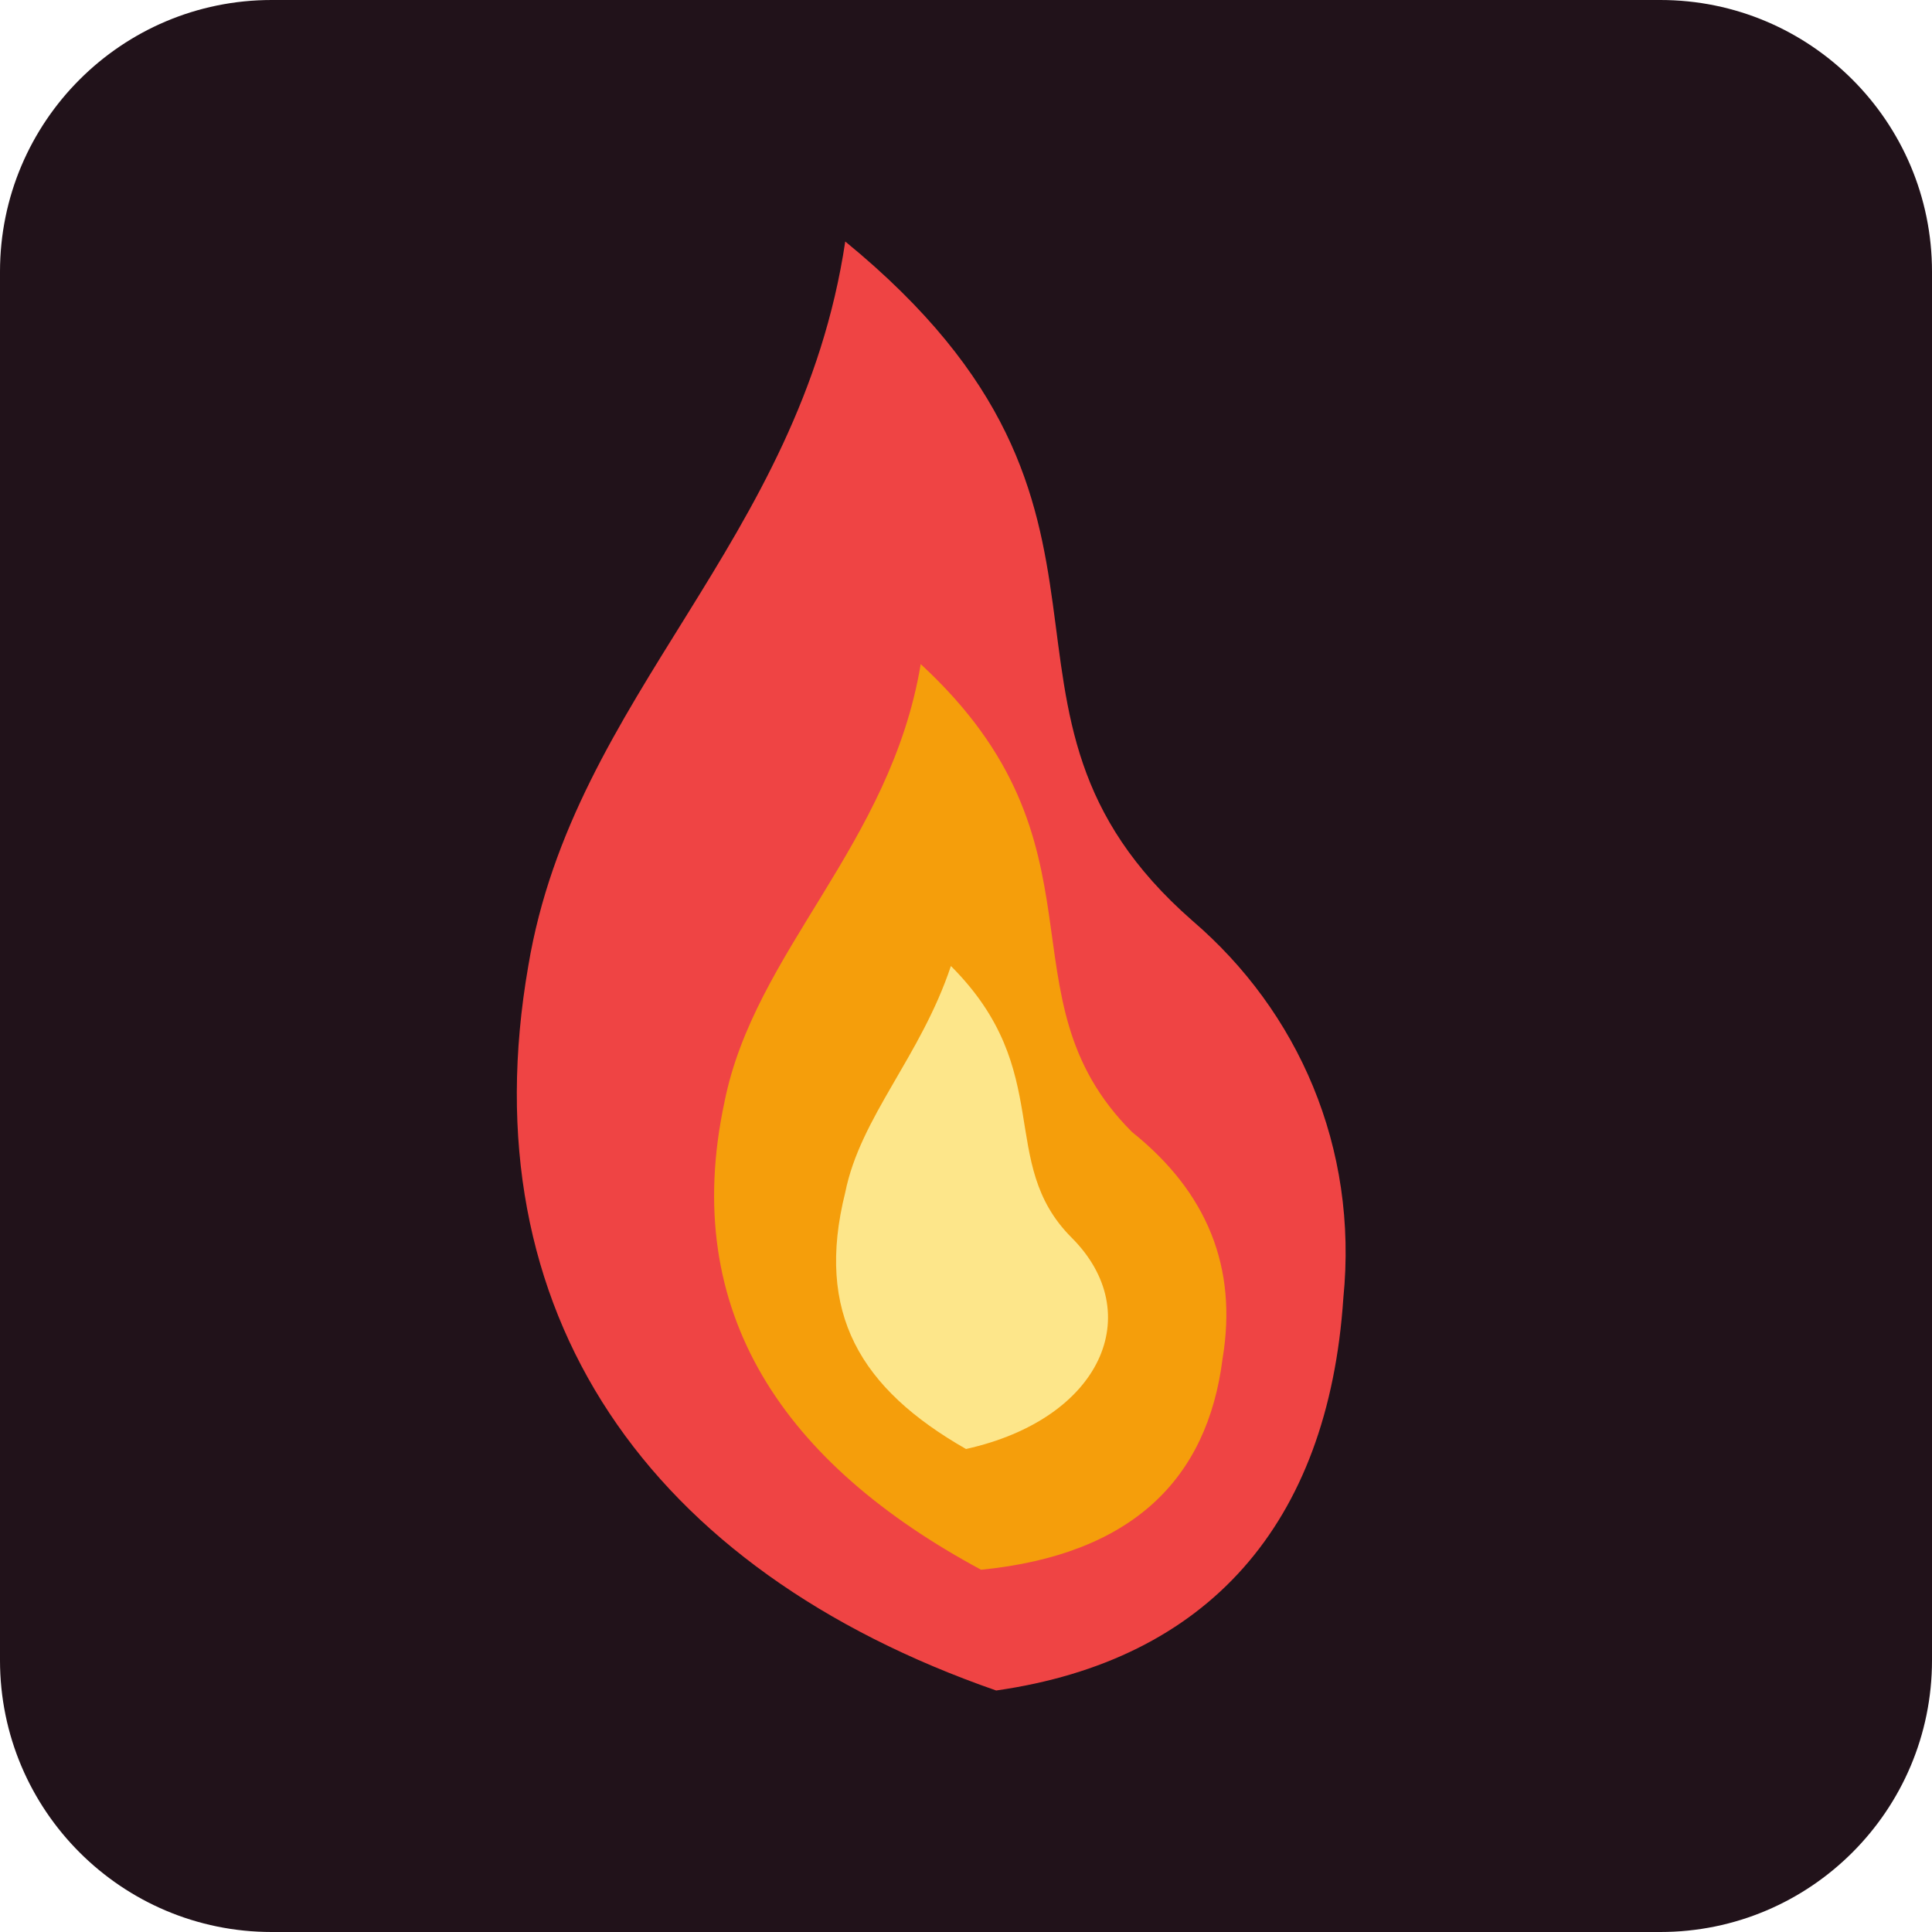
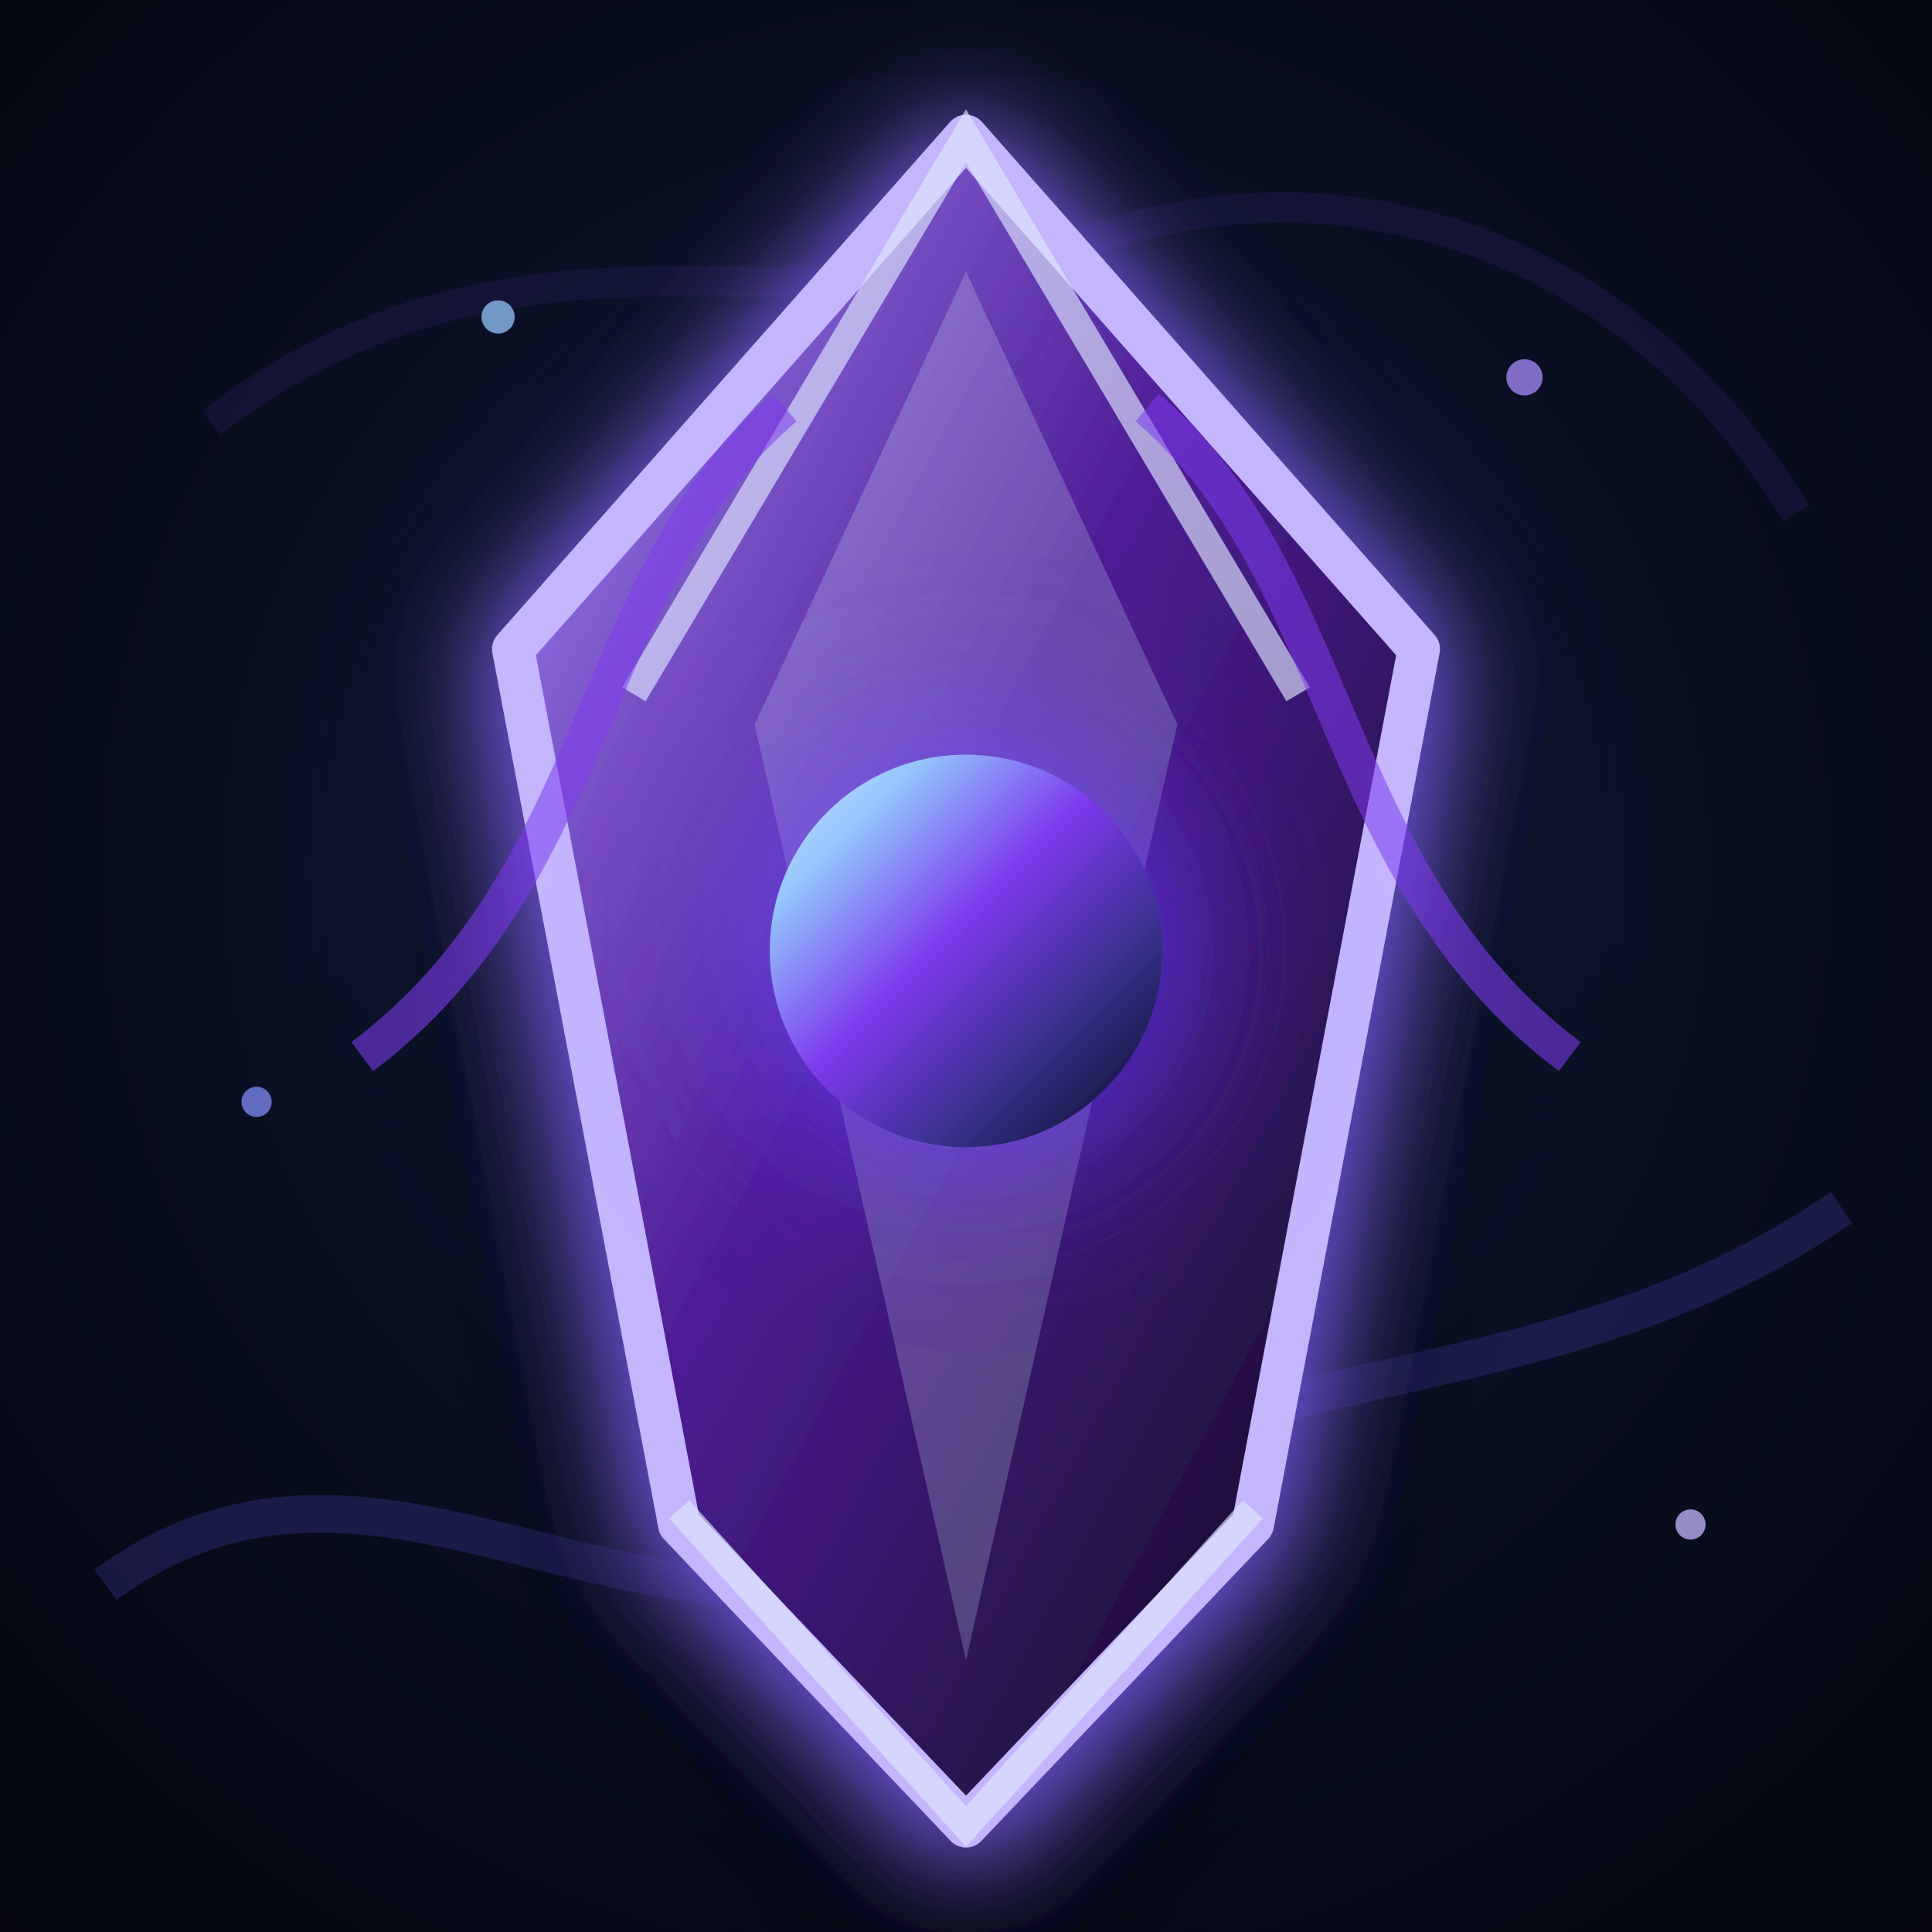
- <svg xmlns="http://www.w3.org/2000/svg" width="128" height="128" viewBox="0 0 128 128" role="img" aria-label="ember">
-   <rect width="128" height="128" rx="18" fill="#21121a" />
-   <path d="M66 112c-23-8-35-25-31-48 3-18 18-28 21-48 22 18 7 31 23 45 7 6 11 15 10 25-1 15-9 24-23 26Z" fill="#ef4444" />
-   <path d="M65 104c-13-7-20-17-17-31 2-10 11-17 13-29 13 12 5 22 14 31 5 4 7 9 6 15-1 8-6 13-16 14Z" fill="#f59e0b" />
-   <path d="M64 96c-7-4-10-9-8-17 1-5 5-9 7-15 7 7 3 13 8 18 5 5 2 12-7 14Z" fill="#fde68a" />
+ <svg xmlns="http://www.w3.org/2000/svg" width="128" height="128" viewBox="0 0 128 128" role="img" aria-label="crystal ember core">
+   <defs>
+     <radialGradient id="voidBg" cx="50%" cy="45%" r="78%">
+       <stop offset="0%" stop-color="#1b2550" />
+       <stop offset="45%" stop-color="#0a1024" />
+       <stop offset="100%" stop-color="#03040a" />
+     </radialGradient>
+     <linearGradient id="edgeMetal" x1="12%" y1="8%" x2="92%" y2="92%">
+       <stop offset="0%" stop-color="#f8fafc" />
+       <stop offset="16%" stop-color="#94a3b8" />
+       <stop offset="46%" stop-color="#26324a" />
+       <stop offset="78%" stop-color="#0f172a" />
+       <stop offset="100%" stop-color="#020617" />
+     </linearGradient>
+     <linearGradient id="darkSteel" x1="15%" y1="0%" x2="85%" y2="100%">
+       <stop offset="0%" stop-color="#64748b" />
+       <stop offset="35%" stop-color="#1f2937" />
+       <stop offset="100%" stop-color="#030712" />
+     </linearGradient>
+     <linearGradient id="arcane" x1="0%" y1="0%" x2="100%" y2="100%">
+       <stop offset="0%" stop-color="#dbeafe" />
+       <stop offset="20%" stop-color="#93c5fd" />
+       <stop offset="46%" stop-color="#7c3aed" />
+       <stop offset="74%" stop-color="#312e81" />
+       <stop offset="100%" stop-color="#060716" />
+     </linearGradient>
+     <linearGradient id="deepViolet" x1="0%" y1="0%" x2="100%" y2="100%">
+       <stop offset="0%" stop-color="#a78bfa" />
+       <stop offset="45%" stop-color="#4c1d95" />
+       <stop offset="100%" stop-color="#09090f" />
+     </linearGradient>
+     <filter id="glow" x="-70%" y="-70%" width="240%" height="240%">
+       <feGaussianBlur stdDeviation="3.4" result="blur" />
+       <feColorMatrix in="blur" type="matrix" values="0.25 0 0 0 0.14                 0 0.18 0 0 0.08                 0 0 1.00 0 0.92                 0 0 0 0.9 0" />
+       <feMerge>
+         <feMergeNode />
+         <feMergeNode in="SourceGraphic" />
+       </feMerge>
+     </filter>
+     <filter id="bigGlow" x="-100%" y="-100%" width="300%" height="300%">
+       <feGaussianBlur stdDeviation="6.5" result="blur" />
+       <feColorMatrix in="blur" type="matrix" values="0.18 0 0 0 0.12                 0 0.12 0 0 0.04                 0 0 1.00 0 1.00                 0 0 0 1 0" />
+       <feMerge>
+         <feMergeNode />
+         <feMergeNode in="SourceGraphic" />
+       </feMerge>
+     </filter>
+     <filter id="drop" x="-30%" y="-30%" width="160%" height="160%">
+       <feDropShadow dx="0" dy="5" stdDeviation="5" flood-color="#000" flood-opacity=".95" />
+     </filter>
+   </defs>
+   <rect width="128" height="128" fill="url(#voidBg)" />
+   <path d="M7 105 C26 91, 44 114, 65 101 C85 89, 103 93, 122 80" fill="none" stroke="#312e81" stroke-width="2.5" opacity=".42" />
+   <path d="M14 28 C35 12, 54 23, 72 16 C89 10, 108 16, 119 34" fill="none" stroke="#1e1b4b" stroke-width="2" opacity=".45" />
+   <g opacity=".75">
+     <circle cx="17" cy="73" r="1" fill="#818cf8" />
+     <circle cx="33" cy="21" r="1.1" fill="#93c5fd" />
+     <circle cx="101" cy="25" r="1.2" fill="#a78bfa" />
+     <circle cx="112" cy="101" r="1" fill="#c4b5fd" />
+     <circle cx="59" cy="113" r="1.1" fill="#818cf8" />
+   </g>
+   <g filter="url(#drop)">
+     <path d="M64 9 L94 43 L83 101 L64 121 L45 101 L34 43 Z" fill="url(#deepViolet)" stroke="#c4b5fd" stroke-width="2.8" stroke-linejoin="round" filter="url(#glow)" />
+     <path d="M64 18 L78 48 L64 110 L50 48 Z" fill="#dbeafe" opacity=".22" />
+     <path d="M42 46 L64 9 L86 46 M45 100 L64 121 L83 100" fill="none" stroke="#e0e7ff" stroke-width="1.8" opacity=".65" />
+     <circle cx="64" cy="63" r="13" fill="url(#arcane)" filter="url(#bigGlow)" />
+     <path d="M24 70 C40 58, 39 38, 52 27 M104 70 C88 58, 89 38, 76 27" fill="none" stroke="#7c3aed" stroke-width="2.4" opacity=".55" />
+   </g>
</svg>
